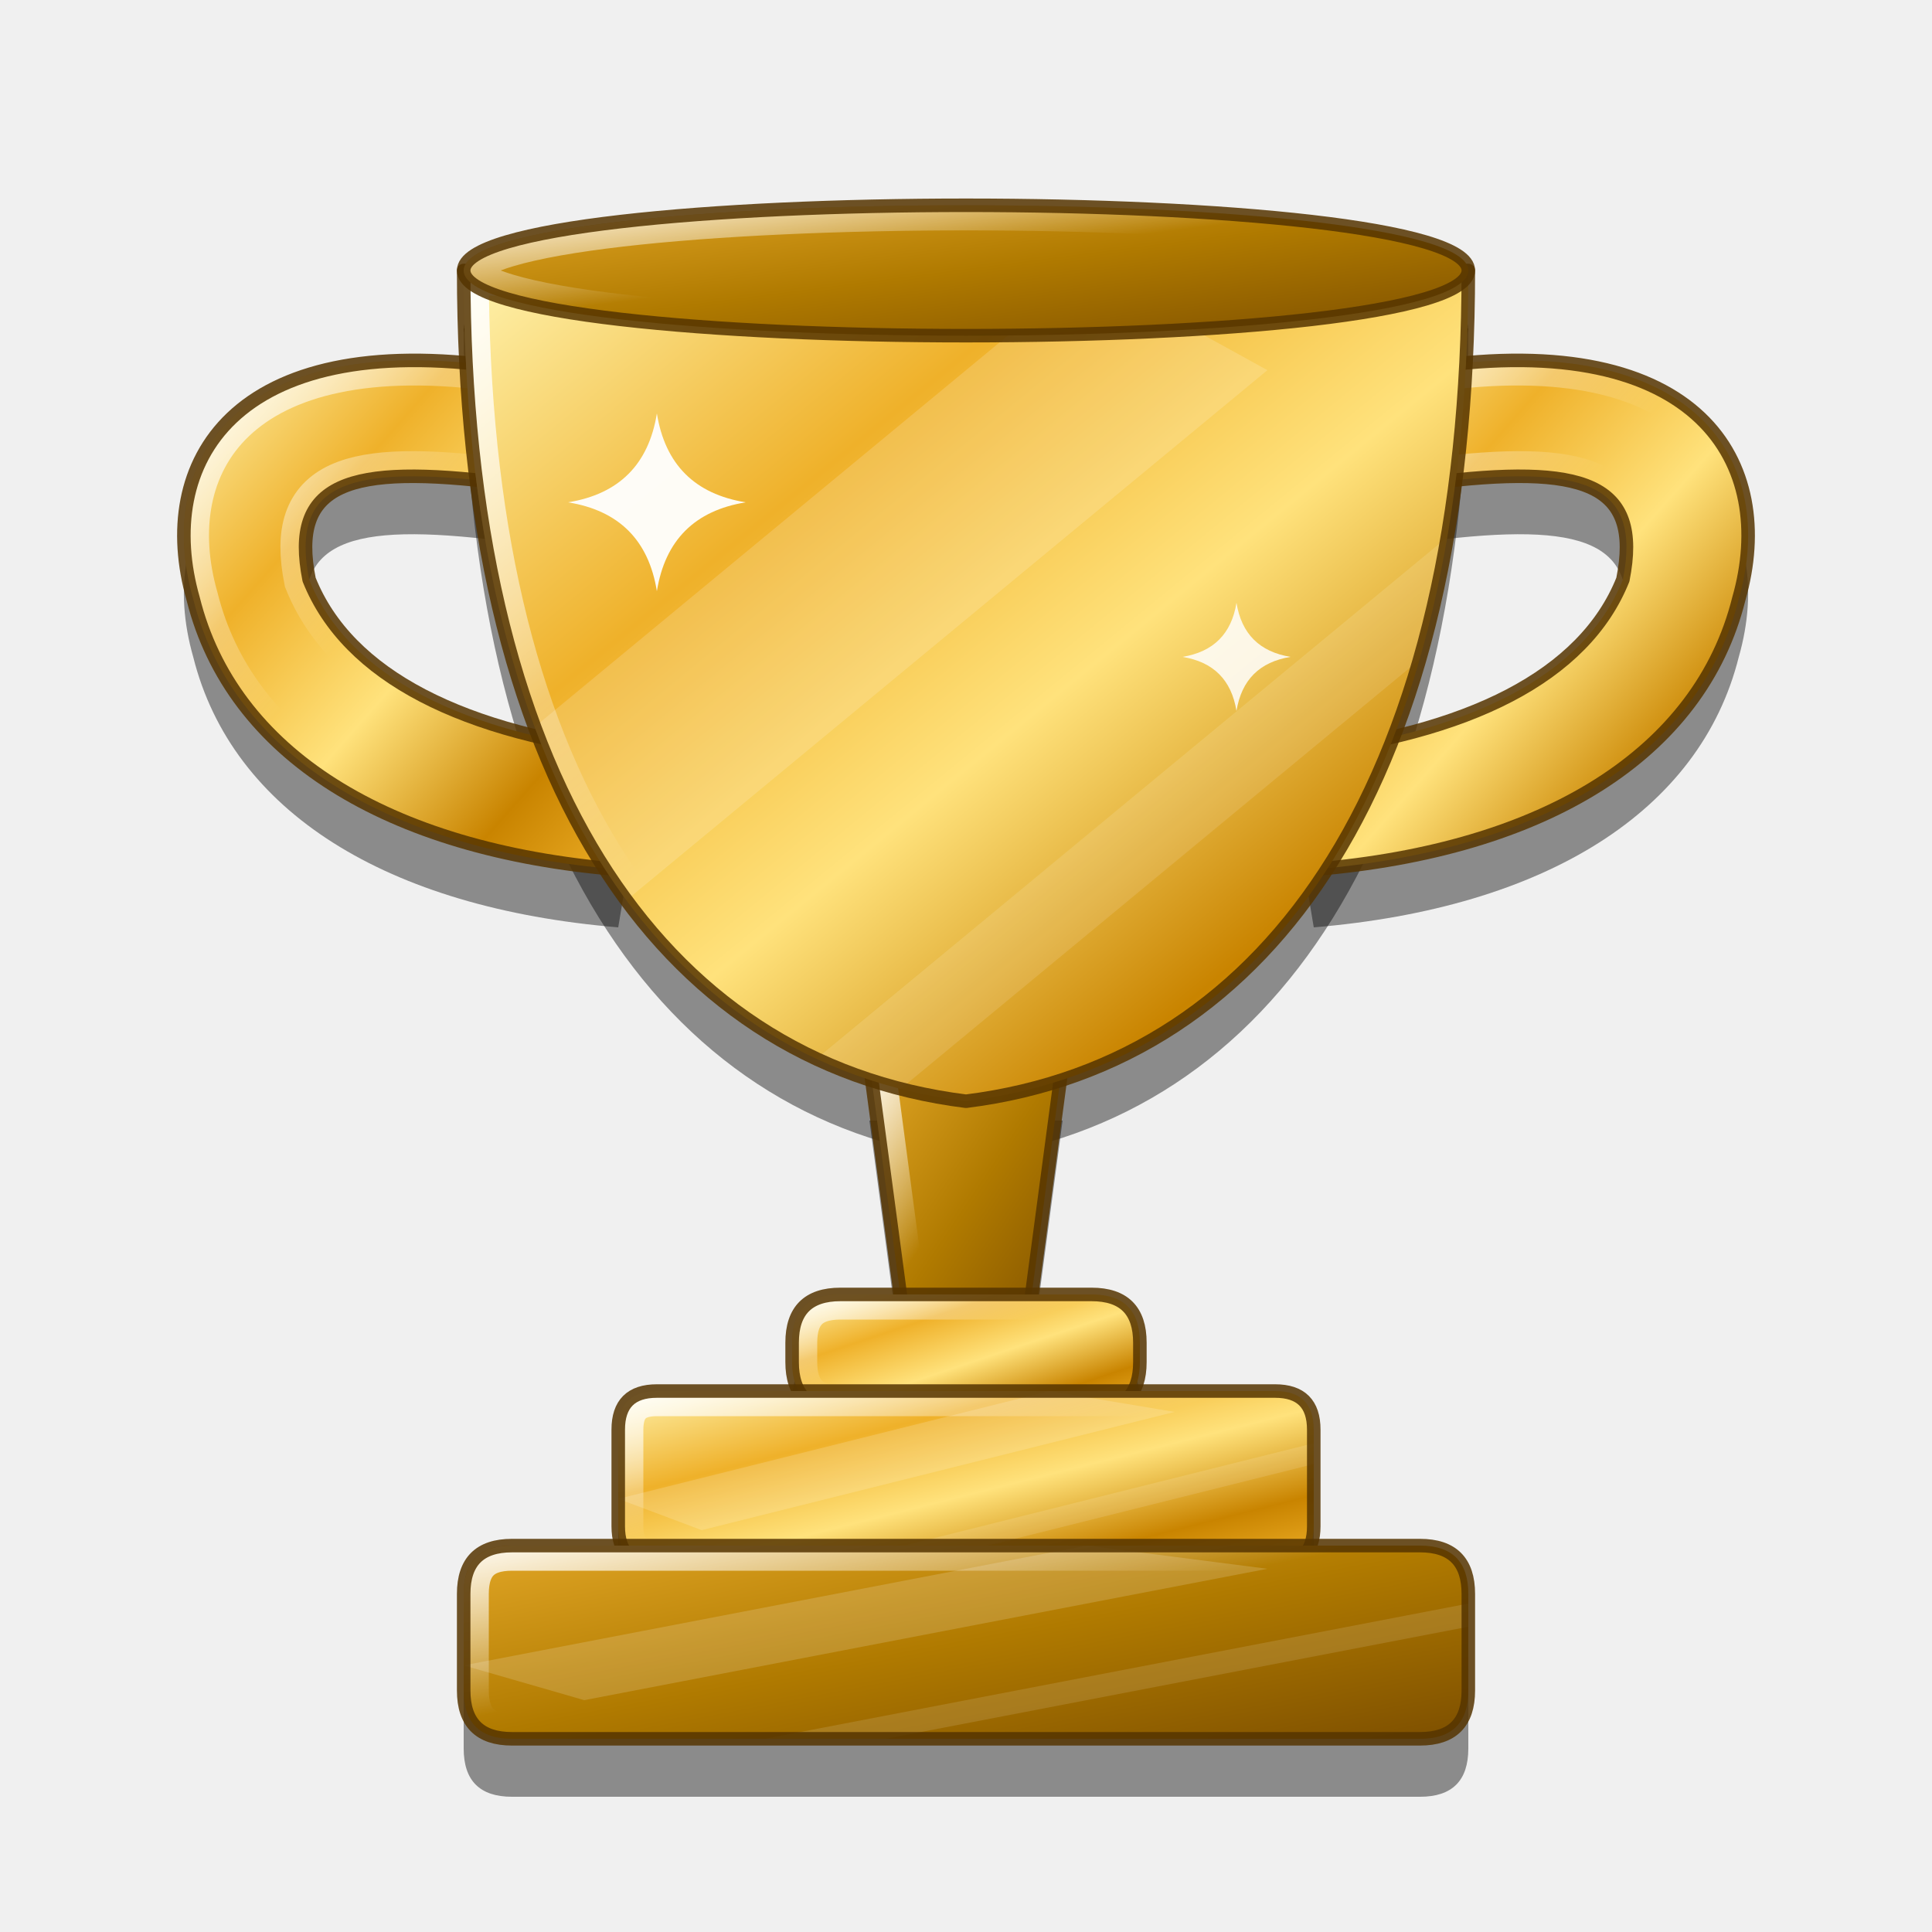
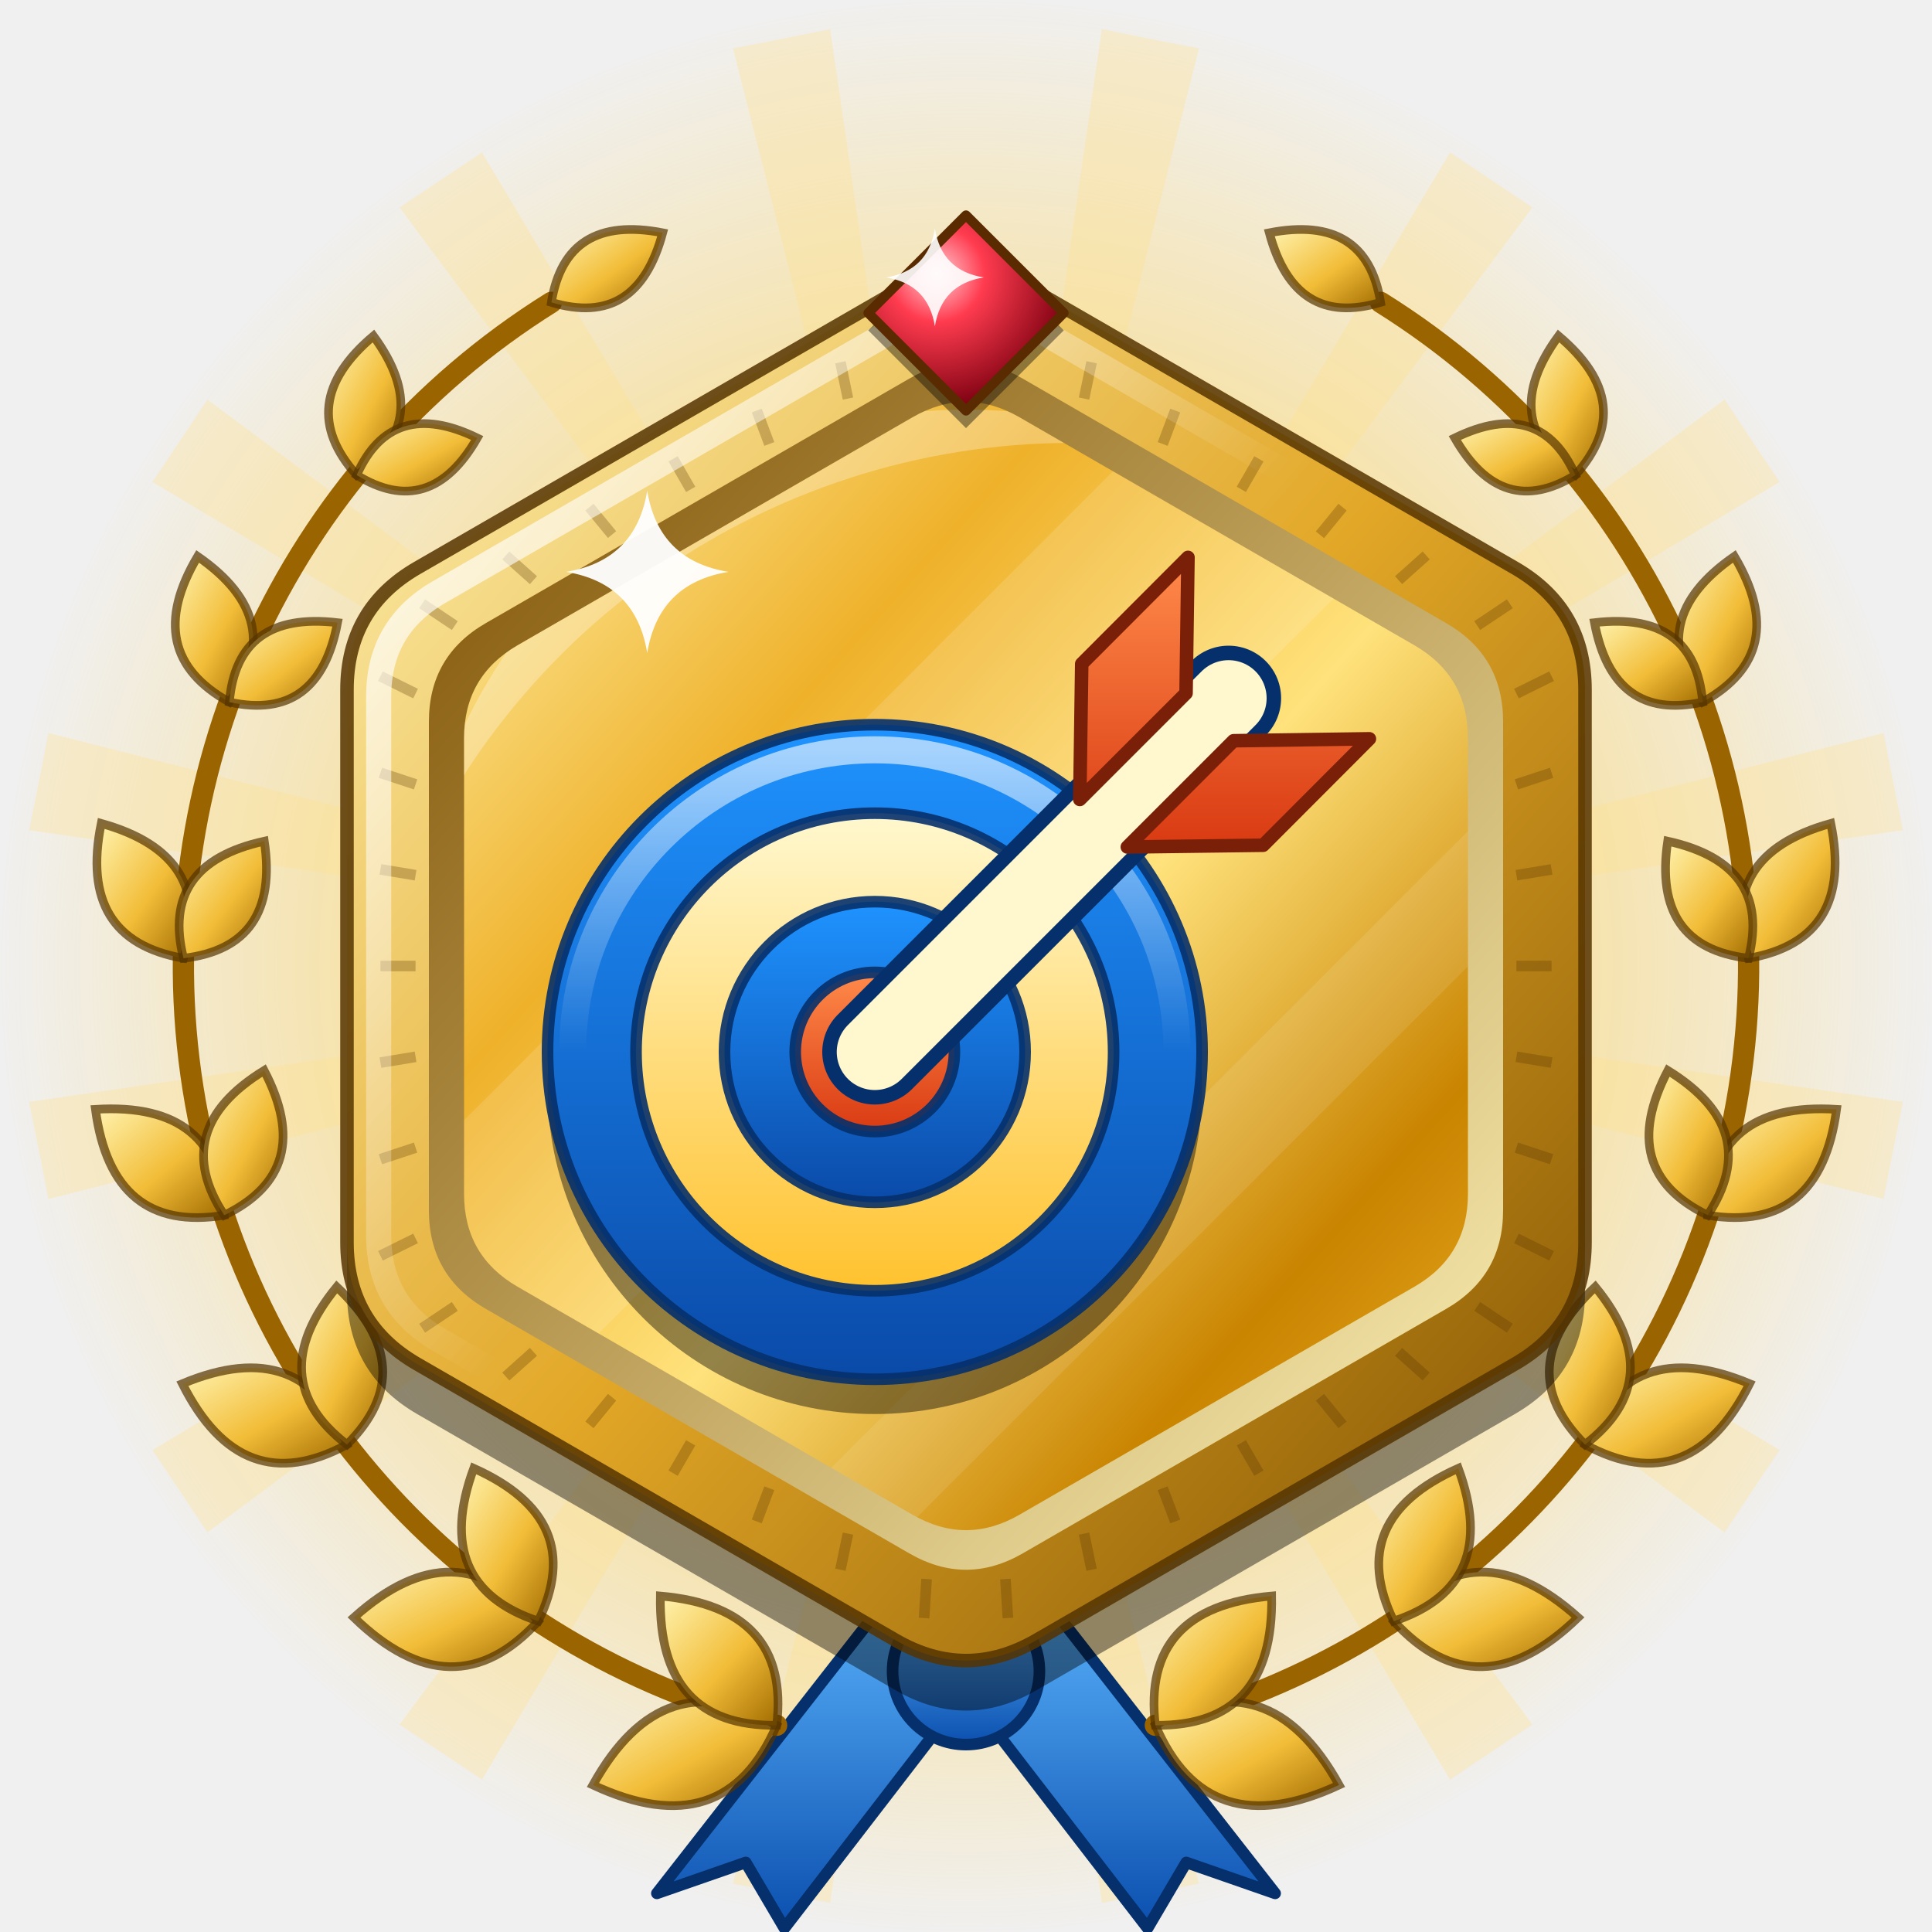
<svg xmlns="http://www.w3.org/2000/svg" width="120" height="120" viewBox="0 0 100 100">
  <defs>
-     <linearGradient id="m" x1="0" y1="0" x2="1" y2="1">
+     <linearGradient id="mejorReto-oro-sym" x1="0" y1="0" x2="0" y2="1">
+       <stop offset="0" stop-color="#1f93ff" />
+       <stop offset="1" stop-color="#0a4aa8" />
+     </linearGradient>
+     <linearGradient id="mejorReto-oro-symD" x1="0" y1="0" x2="0" y2="1">
+       <stop offset="0" stop-color="#0a4aa8" />
+       <stop offset="1" stop-color="#06306b" />
+     </linearGradient>
+     <linearGradient id="mejorReto-oro-light" x1="0" y1="0" x2="0" y2="1">
+       <stop offset="0" stop-color="#fff8cf" />
+       <stop offset="1" stop-color="#ffc22e" />
+     </linearGradient>
+     <linearGradient id="mejorReto-oro-symHl" x1="0" y1="0" x2="0" y2="1">
+       <stop offset="0" stop-color="#fff" stop-opacity="0.6" />
+       <stop offset="0.5" stop-color="#fff" stop-opacity="0" />
+       <stop offset="1" stop-color="#fff" stop-opacity="0" />
+     </linearGradient>
+     <linearGradient id="mejorReto-oro-acc" x1="0" y1="0" x2="0" y2="1">
+       <stop offset="0" stop-color="#ff8a4a" />
+       <stop offset="1" stop-color="#d93a12" />
+     </linearGradient>
+     <linearGradient id="mejorReto-oro-flame" x1="0" y1="0" x2="0" y2="1">
+       <stop offset="0" stop-color="#ffc23a" />
+       <stop offset="0.55" stop-color="#ff7a1a" />
+       <stop offset="1" stop-color="#d93a12" />
+     </linearGradient>
+     <linearGradient id="mejorReto-oro-flameIn" x1="0" y1="0" x2="0" y2="1">
+       <stop offset="0" stop-color="#fffbe0" />
+       <stop offset="1" stop-color="#ffd23a" />
+     </linearGradient>
+     <radialGradient id="mejorReto-oro-glow" cx="0.5" cy="0.5" r="0.5">
+       <stop offset="0.45" stop-color="#ffcf47" stop-opacity="0.6" />
+       <stop offset="1" stop-color="#ffcf47" stop-opacity="0" />
+     </radialGradient>
+     <linearGradient id="mejorReto-oro-leaf" x1="0" y1="0" x2="1" y2="1">
+       <stop offset="0" stop-color="#fff3b0" />
+       <stop offset="0.55" stop-color="#f2bd38" />
+       <stop offset="1" stop-color="#a26c00" />
+     </linearGradient>
+     <linearGradient id="mejorReto-oro-ribbon" x1="0" y1="0" x2="0" y2="1">
+       <stop offset="0" stop-color="#5cb6ff" />
+       <stop offset="1" stop-color="#0b4fae" />
+     </linearGradient>
+     <radialGradient id="mejorReto-oro-gem" cx="0.35" cy="0.3" r="0.7">
+       <stop offset="0" stop-color="#ffd0d6" />
+       <stop offset="0.35" stop-color="#ff3b4f" />
+       <stop offset="1" stop-color="#7a0010" />
+     </radialGradient>
+     <linearGradient id="mejorReto-oro-rim" x1="0" y1="0" x2="1" y2="1">
+       <stop offset="0" stop-color="#fff4b8" />
+       <stop offset="0.5" stop-color="#e2a727" />
+       <stop offset="1" stop-color="#7d4f00" />
+     </linearGradient>
+     <linearGradient id="mejorReto-oro-rimIn" x1="0" y1="0" x2="1" y2="1">
+       <stop offset="0" stop-color="#7d4f00" />
+       <stop offset="1" stop-color="#fff4b8" />
+     </linearGradient>
+     <linearGradient id="mejorReto-oro-hl" x1="0" y1="0" x2="1" y2="1">
+       <stop offset="0" stop-color="#fff" stop-opacity="0.95" />
+       <stop offset="0.45" stop-color="#fff" stop-opacity="0" />
+       <stop offset="1" stop-color="#fff" stop-opacity="0" />
+     </linearGradient>
+     <linearGradient id="mejorReto-oro-face" x1="0" y1="0" x2="1" y2="1">
      <stop offset="0" stop-color="#fff4b0" />
      <stop offset="0.3" stop-color="#efb12a" />
      <stop offset="0.55" stop-color="#ffe27c" />
      <stop offset="0.8" stop-color="#c98400" />
      <stop offset="1" stop-color="#efb12a" />
    </linearGradient>
-     <linearGradient id="md" x1="0" y1="0" x2="1" y2="1">
-       <stop offset="0" stop-color="#e2a727" />
-       <stop offset="0.5" stop-color="#b07a00" />
-       <stop offset="1" stop-color="#7d4f00" />
-     </linearGradient>
-     <linearGradient id="ml" x1="0" y1="0" x2="1" y2="1">
-       <stop offset="0" stop-color="#fffbe0" />
-       <stop offset="0.5" stop-color="#ffe27c" />
-       <stop offset="1" stop-color="#efb12a" />
-     </linearGradient>
-     <linearGradient id="hl" x1="0" y1="0" x2="1" y2="1">
-       <stop offset="0" stop-color="#fff" stop-opacity="0.95" />
-       <stop offset="0.45" stop-color="#fff" stop-opacity="0" />
-       <stop offset="1" stop-color="#fff" stop-opacity="0" />
-     </linearGradient>
-     <clipPath id="c0">
-       <path d="M26,19C12,17 8,24 10,31C12,39 20,44 32,45L33,39C24,38 18,35 16,30C15,25 18,24 26,25Z" />
-     </clipPath>
-     <clipPath id="c1">
-       <path d="M74,19C88,17 92,24 90,31C88,39 80,44 68,45L67,39C76,38 82,35 84,30C85,25 82,24 74,25Z" />
-     </clipPath>
-     <clipPath id="c2">
-       <path d="M45,55L55,55L53,70L47,70Z" />
-     </clipPath>
-     <clipPath id="c3">
-       <path d="M41,69.5Q41,67 43.5,67L56.5,67Q59,67 59,69.5L59,70.5Q59,73 56.5,73L43.5,73Q41,73 41,70.5Z" />
-     </clipPath>
-     <clipPath id="c4">
-       <path d="M32,74Q32,72 34,72L66,72Q68,72 68,74L68,79Q68,81 66,81L34,81Q32,81 32,79Z" />
-     </clipPath>
-     <clipPath id="c5">
-       <path d="M24,82.5Q24,80 26.5,80L73.5,80Q76,80 76,82.5L76,87.5Q76,90 73.5,90L26.5,90Q24,90 24,87.5Z" />
-     </clipPath>
-     <clipPath id="c6">
-       <path d="M24,14L76,14C76,40 66,55 50,57C34,55 24,40 24,14Z" />
-     </clipPath>
-     <clipPath id="c7">
-       <path d="M24,14C24,9.5 76,9.5 76,14C76,18.5 24,18.5 24,14Z" />
+     <clipPath id="mejorReto-oro-fc">
+       <path d="M47.23,21.6Q50,20 52.77,21.6L73.21,33.4Q75.98,35 75.98,38.2L75.98,61.8Q75.98,65 73.21,66.6L52.77,78.4Q50,80 47.23,78.4L26.79,66.6Q24.02,65 24.02,61.8L24.02,38.2Q24.02,35 26.79,33.4Z" />
    </clipPath>
  </defs>
-   <path d="M26,22C12,20 8,27 10,34C12,42 20,47 32,48L33,42C24,41 18,38 16,33C15,28 18,27 26,28Z" fill="#000" opacity="0.42" />
-   <path d="M74,22C88,20 92,27 90,34C88,42 80,47 68,48L67,42C76,41 82,38 84,33C85,28 82,27 74,28Z" fill="#000" opacity="0.42" />
-   <path d="M45,58L55,58L53,73L47,73Z" fill="#000" opacity="0.42" />
-   <path d="M41,72.5Q41,70 43.5,70L56.5,70Q59,70 59,72.5L59,73.5Q59,76 56.5,76L43.5,76Q41,76 41,73.5Z" fill="#000" opacity="0.42" />
-   <path d="M32,77Q32,75 34,75L66,75Q68,75 68,77L68,82Q68,84 66,84L34,84Q32,84 32,82Z" fill="#000" opacity="0.42" />
-   <path d="M24,85.5Q24,83 26.5,83L73.5,83Q76,83 76,85.5L76,90.5Q76,93 73.5,93L26.5,93Q24,93 24,90.5Z" fill="#000" opacity="0.42" />
-   <path d="M24,17L76,17C76,43 66,58 50,60C34,58 24,43 24,17Z" fill="#000" opacity="0.42" />
-   <path d="M24,17C24,12.5 76,12.5 76,17C76,21.5 24,21.5 24,17Z" fill="#000" opacity="0.42" />
-   <path d="M26,19C12,17 8,24 10,31C12,39 20,44 32,45L33,39C24,38 18,35 16,30C15,25 18,24 26,25Z" fill="url(#m)" />
-   <g clip-path="url(#c0)">
-     <path d="M26,19C12,17 8,24 10,31C12,39 20,44 32,45L33,39C24,38 18,35 16,30C15,25 18,24 26,25Z" fill="none" stroke="url(#hl)" stroke-width="2.6" />
+   <circle cx="50" cy="50" r="50" fill="url(#mejorReto-oro-glow)" />
+   <polygon points="50,50 98.49,57.03 97.49,62.06" fill="#ffe08a" opacity="0.32" />
+   <polygon points="50,50 92.11,75.05 89.26,79.32" fill="#ffe08a" opacity="0.32" />
+   <polygon points="50,50 79.32,89.26 75.05,92.11" fill="#ffe08a" opacity="0.32" />
+   <polygon points="50,50 62.06,97.49 57.03,98.49" fill="#ffe08a" opacity="0.32" />
+   <polygon points="50,50 42.97,98.49 37.94,97.49" fill="#ffe08a" opacity="0.32" />
+   <polygon points="50,50 24.95,92.11 20.68,89.26" fill="#ffe08a" opacity="0.32" />
+   <polygon points="50,50 10.74,79.32 7.89,75.05" fill="#ffe08a" opacity="0.32" />
+   <polygon points="50,50 2.51,62.06 1.51,57.03" fill="#ffe08a" opacity="0.32" />
+   <polygon points="50,50 1.51,42.97 2.51,37.94" fill="#ffe08a" opacity="0.32" />
+   <polygon points="50,50 7.89,24.95 10.74,20.68" fill="#ffe08a" opacity="0.32" />
+   <polygon points="50,50 20.68,10.74 24.95,7.89" fill="#ffe08a" opacity="0.32" />
+   <polygon points="50,50 37.94,2.51 42.97,1.51" fill="#ffe08a" opacity="0.32" />
+   <polygon points="50,50 57.03,1.51 62.06,2.51" fill="#ffe08a" opacity="0.32" />
+   <polygon points="50,50 75.05,7.89 79.32,10.74" fill="#ffe08a" opacity="0.32" />
+   <polygon points="50,50 89.26,20.68 92.11,24.95" fill="#ffe08a" opacity="0.32" />
+   <polygon points="50,50 97.49,37.94 98.49,42.97" fill="#ffe08a" opacity="0.32" />
+   <polygon points="46.5,82 34,98 38.6,96.4 40.6,99.8 52,85" fill="url(#mejorReto-oro-ribbon)" stroke="#06306b" stroke-width="0.6" stroke-linejoin="round" />
+   <polygon points="53.5,82 66,98 61.4,96.4 59.4,99.8 48,85" fill="url(#mejorReto-oro-ribbon)" stroke="#06306b" stroke-width="0.6" stroke-linejoin="round" />
+   <path d="M40.2,89.3A40.5 40.5 0 0 1 28.54,15.65" fill="none" stroke="#9a6400" stroke-width="1.1" stroke-linecap="round" />
+   <path d="M40.2,89.3Q34.34,85.81 30.69,92.39Q37.51,95.57 40.2,89.3Z" fill="url(#mejorReto-oro-leaf)" stroke="#553400" stroke-width="0.45" stroke-opacity="0.7" />
+   <path d="M40.2,89.3Q40.92,83.2 34.18,82.61Q34.06,89.38 40.2,89.3Z" fill="url(#mejorReto-oro-leaf)" stroke="#553400" stroke-width="0.45" stroke-opacity="0.7" />
+   <path d="M27.86,83.91Q23.66,78.93 18.32,83.72Q23.47,88.72 27.86,83.91Z" fill="url(#mejorReto-oro-leaf)" stroke="#553400" stroke-width="0.45" stroke-opacity="0.7" />
+   <path d="M27.86,83.91Q30.42,78.64 24.52,76Q22.3,82.06 27.86,83.91Z" fill="url(#mejorReto-oro-leaf)" stroke="#553400" stroke-width="0.45" stroke-opacity="0.7" />
+   <path d="M17.96,74.77Q15.74,68.99 9.44,71.62Q12.51,77.73 17.96,74.77Z" fill="url(#mejorReto-oro-leaf)" stroke="#553400" stroke-width="0.45" stroke-opacity="0.7" />
+   <path d="M17.96,74.77Q21.91,70.83 17.43,66.61Q13.54,71.37 17.96,74.77Z" fill="url(#mejorReto-oro-leaf)" stroke="#553400" stroke-width="0.45" stroke-opacity="0.7" />
+   <path d="M11.61,62.9Q11.42,57.01 4.94,57.42Q5.8,63.85 11.61,62.9Z" fill="url(#mejorReto-oro-leaf)" stroke="#553400" stroke-width="0.45" stroke-opacity="0.7" />
+   <path d="M11.61,62.9Q16.38,60.59 13.67,55.41Q8.7,58.47 11.61,62.9Z" fill="url(#mejorReto-oro-leaf)" stroke="#553400" stroke-width="0.45" stroke-opacity="0.7" />
+   <path d="M9.5,49.6Q11.16,44.27 5.24,42.62Q4.01,48.64 9.5,49.6Z" fill="url(#mejorReto-oro-leaf)" stroke="#553400" stroke-width="0.45" stroke-opacity="0.7" />
+   <path d="M9.5,49.6Q14.49,49.01 13.68,43.54Q8.27,44.73 9.5,49.6Z" fill="url(#mejorReto-oro-leaf)" stroke="#553400" stroke-width="0.45" stroke-opacity="0.7" />
+   <path d="M11.87,36.34Q15,32.1 10.23,28.8Q7.27,33.79 11.87,36.34Z" fill="url(#mejorReto-oro-leaf)" stroke="#553400" stroke-width="0.45" stroke-opacity="0.7" />
+   <path d="M11.87,36.34Q16.5,37.36 17.47,32.23Q12.28,31.62 11.87,36.34Z" fill="url(#mejorReto-oro-leaf)" stroke="#553400" stroke-width="0.45" stroke-opacity="0.7" />
+   <path d="M18.46,24.59Q22.55,21.79 19.33,17.39Q15.16,20.9 18.46,24.59Z" fill="url(#mejorReto-oro-leaf)" stroke="#553400" stroke-width="0.45" stroke-opacity="0.7" />
+   <path d="M18.46,24.59Q22.26,26.93 24.7,22.67Q20.28,20.52 18.46,24.59Z" fill="url(#mejorReto-oro-leaf)" stroke="#553400" stroke-width="0.45" stroke-opacity="0.7" />
+   <path d="M28.54,15.65Q32.98,16.99 34.3,12.05Q29.28,11.07 28.54,15.65Z" fill="url(#mejorReto-oro-leaf)" stroke="#553400" stroke-width="0.45" stroke-opacity="0.7" />
+   <path d="M59.8,89.3A40.5 40.5 0 0 0 71.46,15.65" fill="none" stroke="#9a6400" stroke-width="1.1" stroke-linecap="round" />
+   <path d="M59.8,89.3Q62.49,95.57 69.31,92.39Q65.66,85.81 59.8,89.3Z" fill="url(#mejorReto-oro-leaf)" stroke="#553400" stroke-width="0.45" stroke-opacity="0.7" />
+   <path d="M59.8,89.3Q65.94,89.38 65.82,82.61Q59.08,83.2 59.8,89.3Z" fill="url(#mejorReto-oro-leaf)" stroke="#553400" stroke-width="0.45" stroke-opacity="0.7" />
+   <path d="M72.14,83.91Q76.53,88.72 81.68,83.72Q76.34,78.93 72.14,83.91Z" fill="url(#mejorReto-oro-leaf)" stroke="#553400" stroke-width="0.45" stroke-opacity="0.7" />
+   <path d="M72.14,83.91Q77.7,82.06 75.48,76Q69.58,78.64 72.14,83.91Z" fill="url(#mejorReto-oro-leaf)" stroke="#553400" stroke-width="0.45" stroke-opacity="0.7" />
+   <path d="M82.04,74.77Q87.49,77.73 90.56,71.62Q84.26,68.99 82.04,74.77Z" fill="url(#mejorReto-oro-leaf)" stroke="#553400" stroke-width="0.45" stroke-opacity="0.7" />
+   <path d="M82.04,74.77Q86.46,71.37 82.57,66.61Q78.09,70.83 82.04,74.77Z" fill="url(#mejorReto-oro-leaf)" stroke="#553400" stroke-width="0.45" stroke-opacity="0.7" />
+   <path d="M88.39,62.9Q94.2,63.85 95.06,57.42Q88.58,57.01 88.39,62.9Z" fill="url(#mejorReto-oro-leaf)" stroke="#553400" stroke-width="0.45" stroke-opacity="0.7" />
+   <path d="M88.39,62.9Q91.3,58.47 86.33,55.41Q83.62,60.59 88.39,62.9Z" fill="url(#mejorReto-oro-leaf)" stroke="#553400" stroke-width="0.45" stroke-opacity="0.7" />
+   <path d="M90.5,49.6Q95.99,48.64 94.76,42.62Q88.84,44.27 90.5,49.6Z" fill="url(#mejorReto-oro-leaf)" stroke="#553400" stroke-width="0.45" stroke-opacity="0.7" />
+   <path d="M90.5,49.6Q91.73,44.73 86.32,43.54Q85.51,49.01 90.5,49.6Z" fill="url(#mejorReto-oro-leaf)" stroke="#553400" stroke-width="0.45" stroke-opacity="0.7" />
+   <path d="M88.13,36.34Q92.73,33.79 89.77,28.8Q85,32.1 88.13,36.34Z" fill="url(#mejorReto-oro-leaf)" stroke="#553400" stroke-width="0.45" stroke-opacity="0.7" />
+   <path d="M88.13,36.34Q87.72,31.62 82.53,32.23Q83.5,37.36 88.13,36.34Z" fill="url(#mejorReto-oro-leaf)" stroke="#553400" stroke-width="0.45" stroke-opacity="0.7" />
+   <path d="M81.54,24.59Q84.84,20.9 80.67,17.39Q77.45,21.79 81.54,24.59Z" fill="url(#mejorReto-oro-leaf)" stroke="#553400" stroke-width="0.45" stroke-opacity="0.7" />
+   <path d="M81.54,24.59Q79.72,20.52 75.3,22.67Q77.74,26.93 81.54,24.59Z" fill="url(#mejorReto-oro-leaf)" stroke="#553400" stroke-width="0.45" stroke-opacity="0.7" />
+   <path d="M71.46,15.65Q70.72,11.07 65.7,12.05Q67.02,16.99 71.46,15.65Z" fill="url(#mejorReto-oro-leaf)" stroke="#553400" stroke-width="0.45" stroke-opacity="0.7" />
+   <circle cx="50" cy="86.5" r="3.8" fill="url(#mejorReto-oro-ribbon)" stroke="#06306b" stroke-width="0.6" />
+   <path d="M46.36,17.69Q50,15.59 53.64,17.69L78.41,31.99Q82.04,34.09 82.04,38.29L82.04,66.89Q82.04,71.09 78.41,73.19L53.64,87.49Q50,89.59 46.36,87.49L21.59,73.19Q17.96,71.09 17.96,66.89L17.96,38.29Q17.96,34.09 21.59,31.99Z" fill="#000" opacity="0.42" stroke-linejoin="round" />
+   <path d="M46.36,15.1Q50,13 53.64,15.1L78.41,29.4Q82.04,31.5 82.04,35.7L82.04,64.3Q82.04,68.5 78.41,70.6L53.64,84.9Q50,87 46.36,84.9L21.59,70.6Q17.96,68.5 17.96,64.3L17.96,35.7Q17.96,31.5 21.59,29.4Z" fill="url(#mejorReto-oro-rim)" stroke="#553400" stroke-width="0.7" stroke-opacity="0.85" stroke-linejoin="round" />
+   <line x1="52.04" y1="18.28" x2="52.17" y2="16.25" stroke="#553400" stroke-width="0.55" opacity="0.28" />
+   <line x1="56.11" y1="20.63" x2="56.5" y2="18.75" stroke="#553400" stroke-width="0.55" opacity="0.28" />
+   <line x1="60.18" y1="22.98" x2="60.83" y2="21.25" stroke="#553400" stroke-width="0.55" opacity="0.28" />
+   <line x1="64.25" y1="25.33" x2="65.16" y2="23.75" stroke="#553400" stroke-width="0.55" opacity="0.28" />
+   <line x1="68.32" y1="27.68" x2="69.49" y2="26.25" stroke="#553400" stroke-width="0.55" opacity="0.28" />
+   <line x1="72.39" y1="30.03" x2="73.82" y2="28.75" stroke="#553400" stroke-width="0.55" opacity="0.28" />
+   <line x1="76.46" y1="32.38" x2="78.15" y2="31.25" stroke="#553400" stroke-width="0.55" opacity="0.28" />
+   <line x1="78.49" y1="35.9" x2="80.31" y2="35" stroke="#553400" stroke-width="0.55" opacity="0.28" />
+   <line x1="78.49" y1="40.6" x2="80.31" y2="40" stroke="#553400" stroke-width="0.55" opacity="0.28" />
+   <line x1="78.49" y1="45.3" x2="80.31" y2="45" stroke="#553400" stroke-width="0.55" opacity="0.28" />
+   <line x1="78.49" y1="50" x2="80.31" y2="50" stroke="#553400" stroke-width="0.55" opacity="0.28" />
+   <line x1="78.49" y1="54.7" x2="80.31" y2="55" stroke="#553400" stroke-width="0.55" opacity="0.28" />
+   <line x1="78.49" y1="59.4" x2="80.31" y2="60" stroke="#553400" stroke-width="0.55" opacity="0.28" />
+   <line x1="78.49" y1="64.1" x2="80.31" y2="65" stroke="#553400" stroke-width="0.55" opacity="0.28" />
+   <line x1="76.46" y1="67.62" x2="78.15" y2="68.75" stroke="#553400" stroke-width="0.55" opacity="0.28" />
+   <line x1="72.39" y1="69.97" x2="73.82" y2="71.25" stroke="#553400" stroke-width="0.55" opacity="0.28" />
+   <line x1="68.32" y1="72.32" x2="69.49" y2="73.75" stroke="#553400" stroke-width="0.55" opacity="0.28" />
+   <line x1="64.25" y1="74.68" x2="65.16" y2="76.25" stroke="#553400" stroke-width="0.55" opacity="0.28" />
+   <line x1="60.18" y1="77.03" x2="60.83" y2="78.75" stroke="#553400" stroke-width="0.55" opacity="0.28" />
+   <line x1="56.11" y1="79.38" x2="56.5" y2="81.25" stroke="#553400" stroke-width="0.55" opacity="0.28" />
+   <line x1="52.04" y1="81.73" x2="52.17" y2="83.75" stroke="#553400" stroke-width="0.55" opacity="0.28" />
+   <line x1="47.96" y1="81.73" x2="47.83" y2="83.75" stroke="#553400" stroke-width="0.55" opacity="0.28" />
+   <line x1="43.89" y1="79.38" x2="43.5" y2="81.25" stroke="#553400" stroke-width="0.55" opacity="0.28" />
+   <line x1="39.82" y1="77.03" x2="39.17" y2="78.75" stroke="#553400" stroke-width="0.55" opacity="0.28" />
+   <line x1="35.75" y1="74.68" x2="34.84" y2="76.25" stroke="#553400" stroke-width="0.55" opacity="0.28" />
+   <line x1="31.68" y1="72.32" x2="30.51" y2="73.75" stroke="#553400" stroke-width="0.55" opacity="0.28" />
+   <line x1="27.61" y1="69.97" x2="26.18" y2="71.25" stroke="#553400" stroke-width="0.55" opacity="0.28" />
+   <line x1="23.54" y1="67.62" x2="21.85" y2="68.75" stroke="#553400" stroke-width="0.55" opacity="0.28" />
+   <line x1="21.51" y1="64.1" x2="19.69" y2="65" stroke="#553400" stroke-width="0.55" opacity="0.28" />
+   <line x1="21.51" y1="59.4" x2="19.69" y2="60" stroke="#553400" stroke-width="0.55" opacity="0.28" />
+   <line x1="21.51" y1="54.7" x2="19.69" y2="55" stroke="#553400" stroke-width="0.55" opacity="0.28" />
+   <line x1="21.51" y1="50" x2="19.69" y2="50" stroke="#553400" stroke-width="0.55" opacity="0.28" />
+   <line x1="21.51" y1="45.3" x2="19.69" y2="45" stroke="#553400" stroke-width="0.55" opacity="0.28" />
+   <line x1="21.51" y1="40.6" x2="19.69" y2="40" stroke="#553400" stroke-width="0.55" opacity="0.28" />
+   <line x1="21.51" y1="35.9" x2="19.69" y2="35" stroke="#553400" stroke-width="0.55" opacity="0.28" />
+   <line x1="23.54" y1="32.38" x2="21.85" y2="31.25" stroke="#553400" stroke-width="0.55" opacity="0.28" />
+   <line x1="27.61" y1="30.03" x2="26.18" y2="28.75" stroke="#553400" stroke-width="0.55" opacity="0.28" />
+   <line x1="31.68" y1="27.67" x2="30.51" y2="26.25" stroke="#553400" stroke-width="0.55" opacity="0.28" />
+   <line x1="35.75" y1="25.33" x2="34.84" y2="23.75" stroke="#553400" stroke-width="0.55" opacity="0.28" />
+   <line x1="39.82" y1="22.98" x2="39.17" y2="21.25" stroke="#553400" stroke-width="0.55" opacity="0.28" />
+   <line x1="43.89" y1="20.63" x2="43.5" y2="18.75" stroke="#553400" stroke-width="0.55" opacity="0.28" />
+   <line x1="47.96" y1="18.27" x2="47.83" y2="16.25" stroke="#553400" stroke-width="0.55" opacity="0.28" />
+   <path d="M46.88,16.7Q50,14.9 53.12,16.7L77.28,30.65Q80.4,32.45 80.4,36.05L80.4,63.95Q80.4,67.55 77.28,69.35L53.12,83.3Q50,85.1 46.88,83.3L22.72,69.35Q19.6,67.55 19.6,63.95L19.6,36.05Q19.6,32.45 22.72,30.65Z" fill="none" stroke="url(#mejorReto-oro-hl)" stroke-width="1.3" />
+   <path d="M47.06,19.6Q50,17.9 52.94,19.6L74.85,32.25Q77.8,33.95 77.8,37.35L77.8,62.65Q77.8,66.05 74.85,67.75L52.94,80.4Q50,82.1 47.06,80.4L25.15,67.75Q22.2,66.05 22.2,62.65L22.2,37.35Q22.2,33.95 25.15,32.25Z" fill="url(#mejorReto-oro-rimIn)" />
+   <path d="M47.23,21.6Q50,20 52.77,21.6L73.21,33.4Q75.98,35 75.98,38.2L75.98,61.8Q75.98,65 73.21,66.6L52.77,78.4Q50,80 47.23,78.4L26.79,66.6Q24.02,65 24.02,61.8L24.02,38.2Q24.02,35 26.79,33.4Z" fill="url(#mejorReto-oro-face)" />
+   <g clip-path="url(#mejorReto-oro-fc)">
+     <polygon points="18,64 64,18 74,26 26,74" fill="#fff" opacity="0.13" />
+     <polygon points="33,86 86,33 89,37 37,89" fill="#fff" opacity="0.1" />
+     <path d="M21.83,44.01A28.8 28.8 0 0 1 60.79,23.3A37.44 37.44 0 0 0 21.83,44.01Z" fill="#fff" opacity="0.28" />
  </g>
-   <path d="M26,19C12,17 8,24 10,31C12,39 20,44 32,45L33,39C24,38 18,35 16,30C15,25 18,24 26,25Z" fill="none" stroke="#553400" stroke-width="0.7" stroke-opacity="0.85" stroke-linejoin="round" />
-   <path d="M74,19C88,17 92,24 90,31C88,39 80,44 68,45L67,39C76,38 82,35 84,30C85,25 82,24 74,25Z" fill="url(#m)" />
-   <g clip-path="url(#c1)">
-     <path d="M74,19C88,17 92,24 90,31C88,39 80,44 68,45L67,39C76,38 82,35 84,30C85,25 82,24 74,25Z" fill="none" stroke="url(#hl)" stroke-width="2.6" />
-   </g>
-   <path d="M74,19C88,17 92,24 90,31C88,39 80,44 68,45L67,39C76,38 82,35 84,30C85,25 82,24 74,25Z" fill="none" stroke="#553400" stroke-width="0.7" stroke-opacity="0.85" stroke-linejoin="round" />
-   <path d="M45,55L55,55L53,70L47,70Z" fill="url(#md)" />
-   <g clip-path="url(#c2)">
-     <path d="M45,55L55,55L53,70L47,70Z" fill="none" stroke="url(#hl)" stroke-width="2.6" />
-   </g>
-   <path d="M45,55L55,55L53,70L47,70Z" fill="none" stroke="#553400" stroke-width="0.7" stroke-opacity="0.85" stroke-linejoin="round" />
-   <path d="M41,69.5Q41,67 43.5,67L56.5,67Q59,67 59,69.5L59,70.5Q59,73 56.5,73L43.5,73Q41,73 41,70.5Z" fill="url(#m)" />
-   <g clip-path="url(#c3)">
-     <path d="M41,69.5Q41,67 43.5,67L56.5,67Q59,67 59,69.5L59,70.5Q59,73 56.5,73L43.5,73Q41,73 41,70.5Z" fill="none" stroke="url(#hl)" stroke-width="2.6" />
-   </g>
-   <path d="M41,69.5Q41,67 43.5,67L56.5,67Q59,67 59,69.5L59,70.5Q59,73 56.5,73L43.5,73Q41,73 41,70.5Z" fill="none" stroke="#553400" stroke-width="0.7" stroke-opacity="0.85" stroke-linejoin="round" />
-   <path d="M32,74Q32,72 34,72L66,72Q68,72 68,74L68,79Q68,81 66,81L34,81Q32,81 32,79Z" fill="url(#m)" />
-   <g clip-path="url(#c4)">
-     <polygon points="32,77.58 54.32,72 60.8,73.08 36.32,79.2" fill="#fff" opacity="0.16" />
-     <polygon points="42.8,81 68,74.7 68,75.78 47.12,81" fill="#fff" opacity="0.12" />
-     <path d="M32,74Q32,72 34,72L66,72Q68,72 68,74L68,79Q68,81 66,81L34,81Q32,81 32,79Z" fill="none" stroke="url(#hl)" stroke-width="2.6" />
-   </g>
-   <path d="M32,74Q32,72 34,72L66,72Q68,72 68,74L68,79Q68,81 66,81L34,81Q32,81 32,79Z" fill="none" stroke="#553400" stroke-width="0.7" stroke-opacity="0.85" stroke-linejoin="round" />
-   <path d="M24,82.5Q24,80 26.5,80L73.5,80Q76,80 76,82.5L76,87.5Q76,90 73.5,90L26.5,90Q24,90 24,87.5Z" fill="url(#md)" />
-   <g clip-path="url(#c5)">
-     <polygon points="24,86.2 56.24,80 65.6,81.2 30.24,88" fill="#fff" opacity="0.16" />
-     <polygon points="39.6,90 76,83 76,84.2 45.84,90" fill="#fff" opacity="0.12" />
-     <path d="M24,82.5Q24,80 26.5,80L73.5,80Q76,80 76,82.5L76,87.5Q76,90 73.5,90L26.5,90Q24,90 24,87.5Z" fill="none" stroke="url(#hl)" stroke-width="2.6" />
-   </g>
-   <path d="M24,82.5Q24,80 26.5,80L73.5,80Q76,80 76,82.5L76,87.5Q76,90 73.5,90L26.5,90Q24,90 24,87.5Z" fill="none" stroke="#553400" stroke-width="0.7" stroke-opacity="0.85" stroke-linejoin="round" />
-   <path d="M24,14L76,14C76,40 66,55 50,57C34,55 24,40 24,14Z" fill="url(#m)" />
-   <g clip-path="url(#c6)">
-     <polygon points="24,40.66 56.24,14 65.6,19.16 30.24,48.4" fill="#fff" opacity="0.16" />
-     <polygon points="39.6,57 76,26.9 76,32.06 45.84,57" fill="#fff" opacity="0.12" />
-     <path d="M24,14L76,14C76,40 66,55 50,57C34,55 24,40 24,14Z" fill="none" stroke="url(#hl)" stroke-width="2.6" />
-   </g>
-   <path d="M24,14L76,14C76,40 66,55 50,57C34,55 24,40 24,14Z" fill="none" stroke="#553400" stroke-width="0.7" stroke-opacity="0.85" stroke-linejoin="round" />
-   <path d="M24,14C24,9.5 76,9.5 76,14C76,18.5 24,18.5 24,14Z" fill="url(#md)" />
-   <g clip-path="url(#c7)">
-     <path d="M24,14C24,9.5 76,9.5 76,14C76,18.5 24,18.5 24,14Z" fill="none" stroke="url(#hl)" stroke-width="2.6" />
-   </g>
-   <path d="M24,14C24,9.5 76,9.5 76,14C76,18.5 24,18.5 24,14Z" fill="none" stroke="#553400" stroke-width="0.7" stroke-opacity="0.85" stroke-linejoin="round" />
-   <path d="M34,21.4Q34.64,25.36 38.6,26Q34.64,26.64 34,30.6Q33.36,26.64 29.4,26Q33.36,25.36 34,21.4Z" fill="#fff" opacity="0.95" />
-   <path d="M64,31.2Q64.39,33.61 66.8,34Q64.39,34.39 64,36.8Q63.61,34.39 61.2,34Q63.61,33.61 64,31.2Z" fill="#fff" opacity="0.85" />
+   <circle cx="45.28" cy="56.25" r="16.94" fill="#000" opacity="0.42" />
+   <circle cx="45.28" cy="54.45" r="16.94" fill="url(#mejorReto-oro-sym)" stroke="#06306b" stroke-width="0.6" stroke-opacity="0.9" />
+   <circle cx="45.28" cy="54.45" r="12.36" fill="url(#mejorReto-oro-light)" stroke="#06306b" stroke-width="0.6" stroke-opacity="0.9" />
+   <circle cx="45.28" cy="54.45" r="7.78" fill="url(#mejorReto-oro-sym)" stroke="#06306b" stroke-width="0.6" stroke-opacity="0.9" />
+   <circle cx="45.28" cy="54.45" r="4.12" fill="url(#mejorReto-oro-acc)" stroke="#06306b" stroke-width="0.6" stroke-opacity="0.9" />
+   <circle cx="45.28" cy="54.45" r="15.64" fill="none" stroke="url(#mejorReto-oro-symHl)" stroke-width="1.4" />
+   <line x1="45.28" y1="54.45" x2="63.59" y2="36.14" stroke="#06306b" stroke-width="5.44" stroke-linecap="round" />
+   <line x1="45.28" y1="54.45" x2="63.59" y2="36.14" stroke="#fff8cf" stroke-width="3.94" stroke-linecap="round" />
+   <path d="M58.35,43.84L63.85,38.34L70.88,38.24L65.38,43.75ZM55.89,41.38L61.39,35.88L61.49,28.85L55.99,34.36Z" fill="url(#mejorReto-oro-acc)" stroke="#7a2008" stroke-width="0.7" stroke-linejoin="round" />
+   <polygon points="50,12.04 55.06,17.1 50,22.16 44.94,17.1" fill="#000" opacity="0.4" />
+   <polygon points="50,11.14 55.06,16.2 50,21.26 44.94,16.2" fill="url(#mejorReto-oro-gem)" stroke="#5a2a00" stroke-width="0.5" stroke-linejoin="round" />
+   <path d="M48.39,11.83Q48.74,14.01 50.92,14.36Q48.74,14.71 48.39,16.89Q48.04,14.71 45.86,14.36Q48.04,14.01 48.39,11.83Z" fill="#fff" opacity="0.9" />
+   <path d="M33.5,25.4Q34.09,29.01 37.7,29.6Q34.09,30.19 33.5,33.8Q32.91,30.19 29.3,29.6Q32.91,29.01 33.5,25.4Z" fill="#fff" opacity="0.95" />
</svg>
